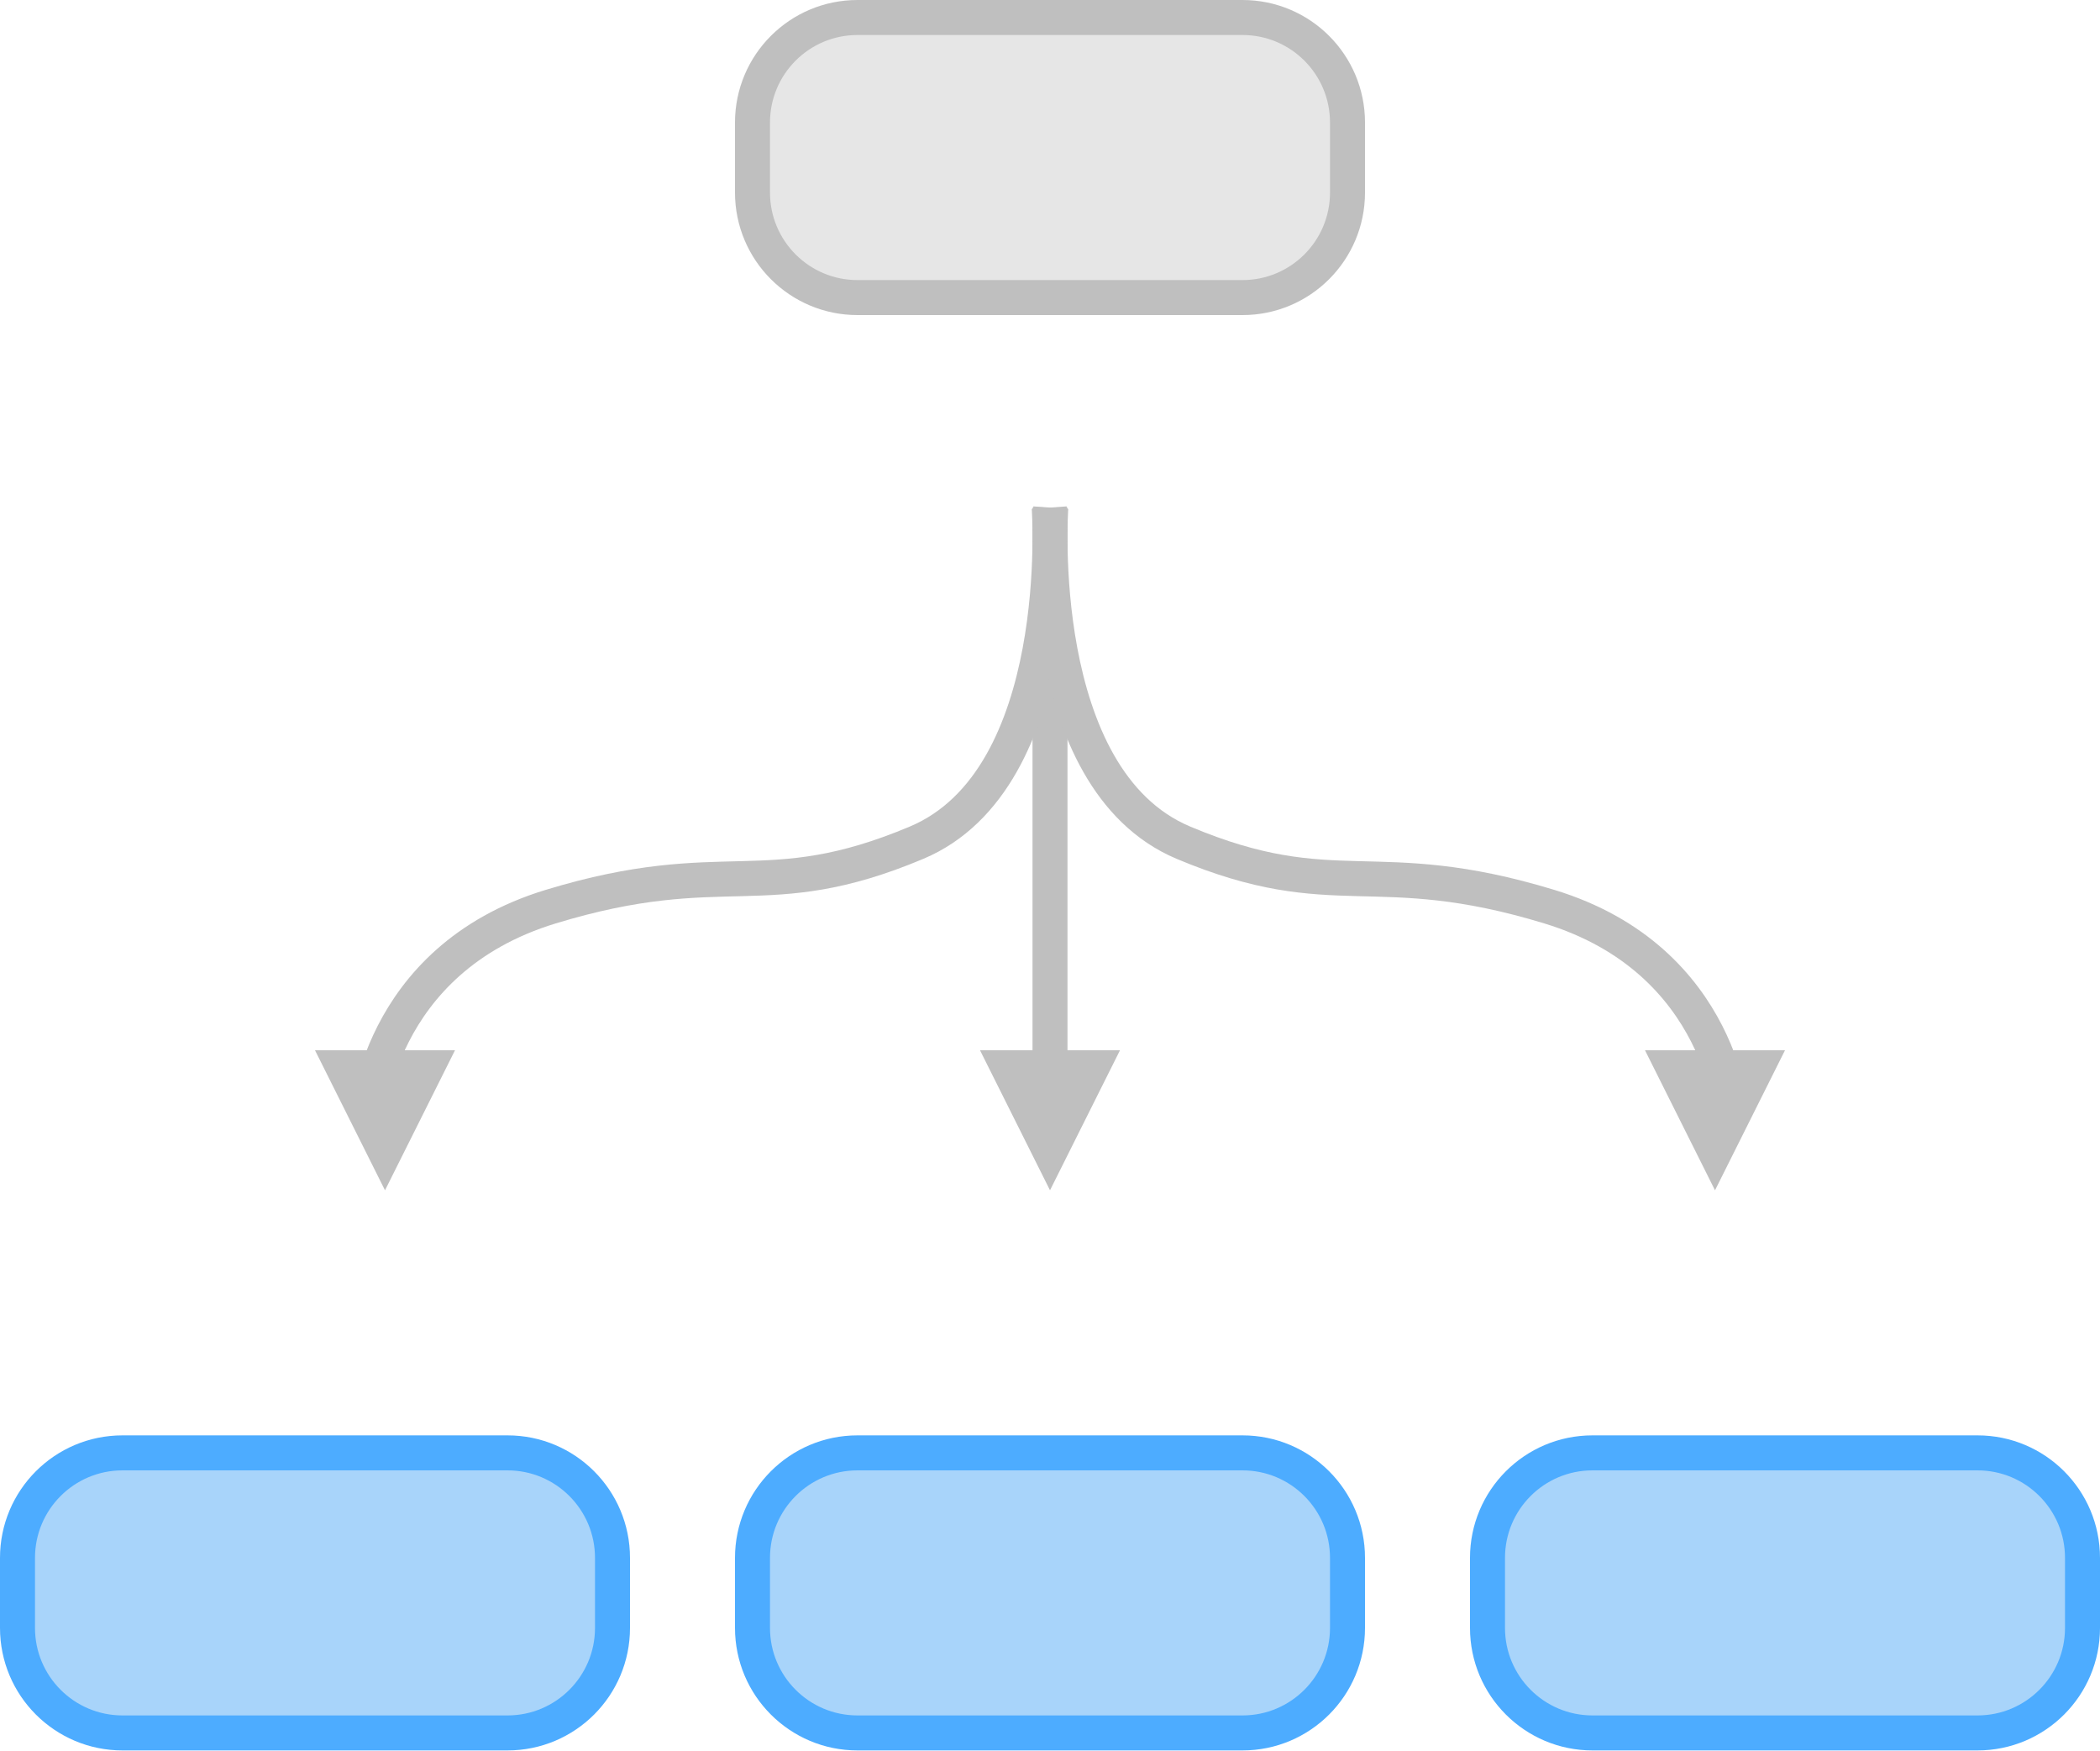
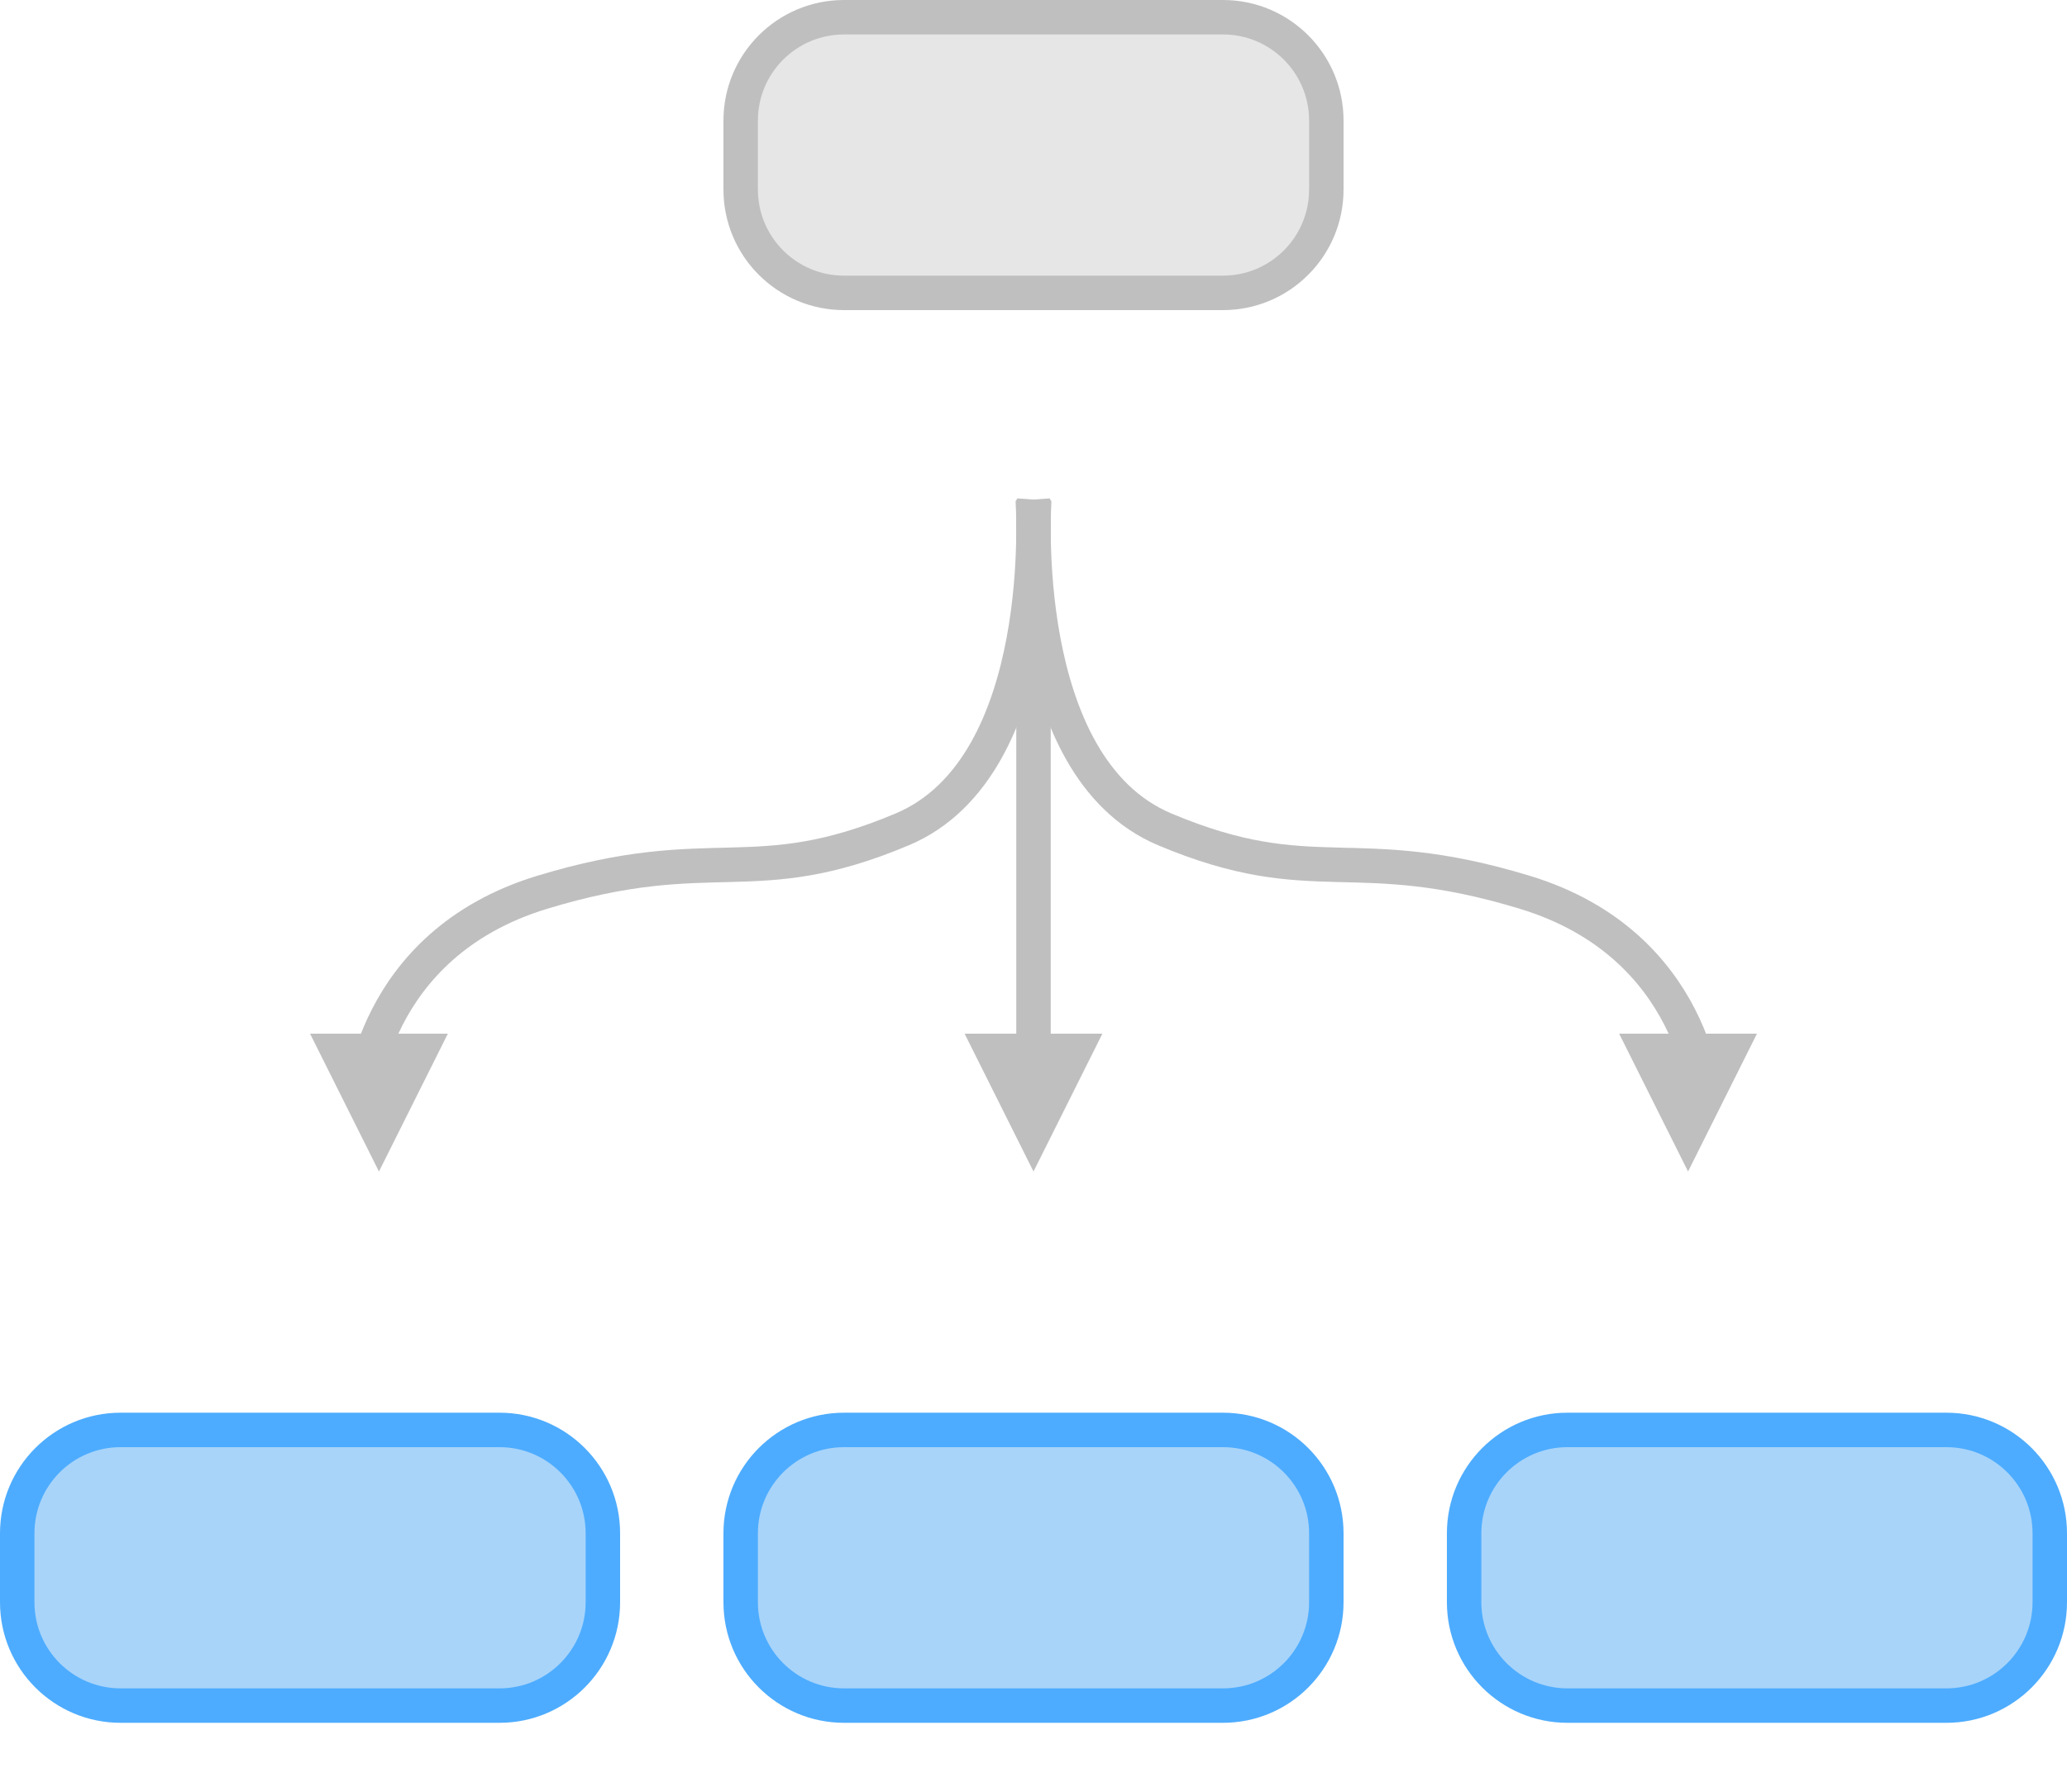
- <svg xmlns="http://www.w3.org/2000/svg" width="120px" height="100px" viewBox="0 0 120 100" version="1.1">
+ <svg xmlns="http://www.w3.org/2000/svg" width="120px" height="104px" viewBox="0 0 120 104" version="1.1">
  <description>Created with Sketch (http://www.bohemiancoding.com/sketch)</description>
  <defs />
  <g id="Page-1" stroke="none" stroke-width="1" fill="none" fill-rule="evenodd">
    <g id="Features" transform="translate(-129, -115)">
      <g id="Components" transform="translate(130, 116)">
        <g id="Arrow" transform="translate(17, 28)">
          <path d="M42,0 L42,35" id="Line" stroke="#BFBFBF" stroke-width="2" />
          <path d="M41.955,0 C41.955,0 43.059,15.493 34.374,19.143 C25.689,22.794 23.483,19.747 13.473,22.794 C3.462,25.841 3,35 3,35" id="Line-copy" stroke="#BFBFBF" stroke-width="2" />
          <path d="M80.955,0 C80.955,0 82.059,15.493 73.374,19.143 C64.689,22.794 62.483,19.747 52.473,22.794 C42.462,25.841 42,35 42,35" id="Line-copy-2" stroke="#BFBFBF" stroke-width="2" transform="translate(61.5, 17.5) scale(-1, 1) translate(-61.5, -17.5) " />
          <path d="M46,31 L42,39 L38,31 L46,31 Z" id="Triangle-4-copy" fill="#BFBFBF" />
          <path d="M8,31 L4,39 L0,31 L8,31 Z" id="Triangle-4-copy-2" fill="#BFBFBF" />
          <path d="M84,31 L80,39 L76,31 L84,31 Z" id="Triangle-4-copy-2" fill="#BFBFBF" />
        </g>
        <g id="Blues" transform="translate(0, 82)" stroke="#4DACFF" stroke-width="2" fill="#A8D4FA">
          <rect id="Rectangle-1" x="42" y="0" width="34" height="16" rx="6" />
          <rect id="Rectangle-1-copy" x="84" y="0" width="34" height="16" rx="6" />
          <rect id="Rectangle-1-copy" x="0" y="0" width="34" height="16" rx="6" />
        </g>
        <rect id="Orig" stroke="#BFBFBF" stroke-width="2" fill="#E6E6E6" x="42" y="0" width="34" height="16" rx="6" />
      </g>
    </g>
  </g>
</svg>
